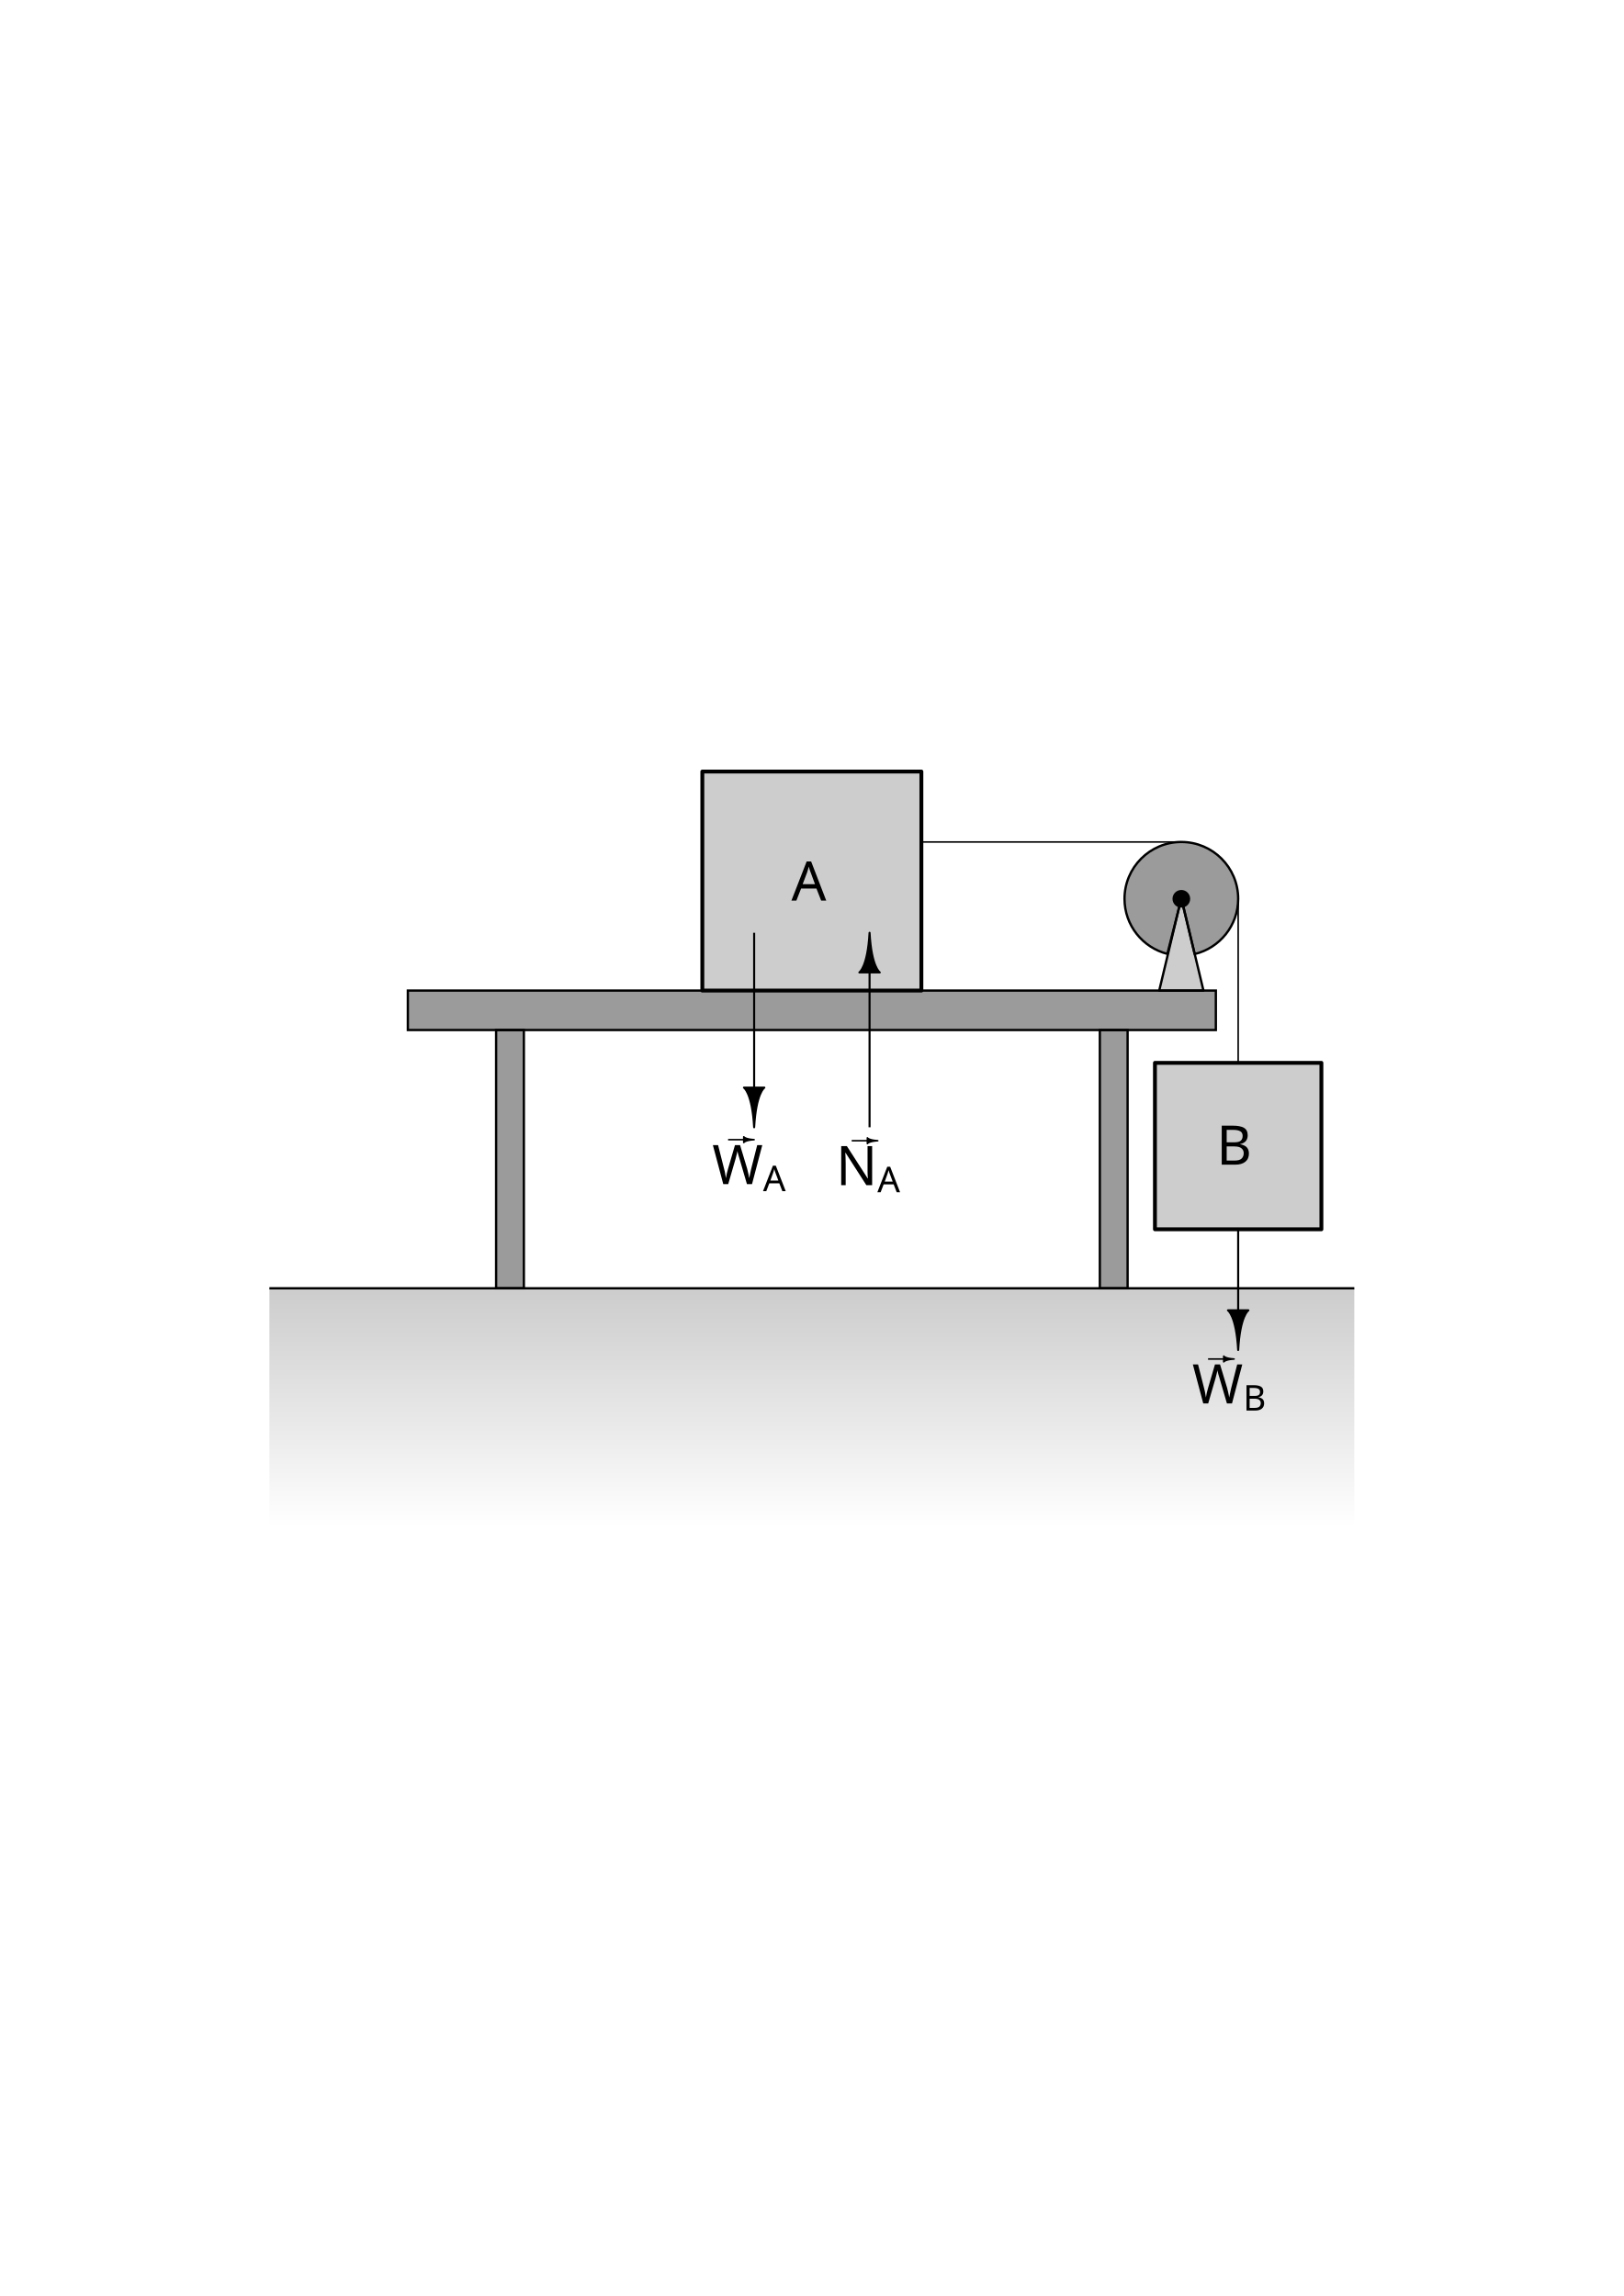
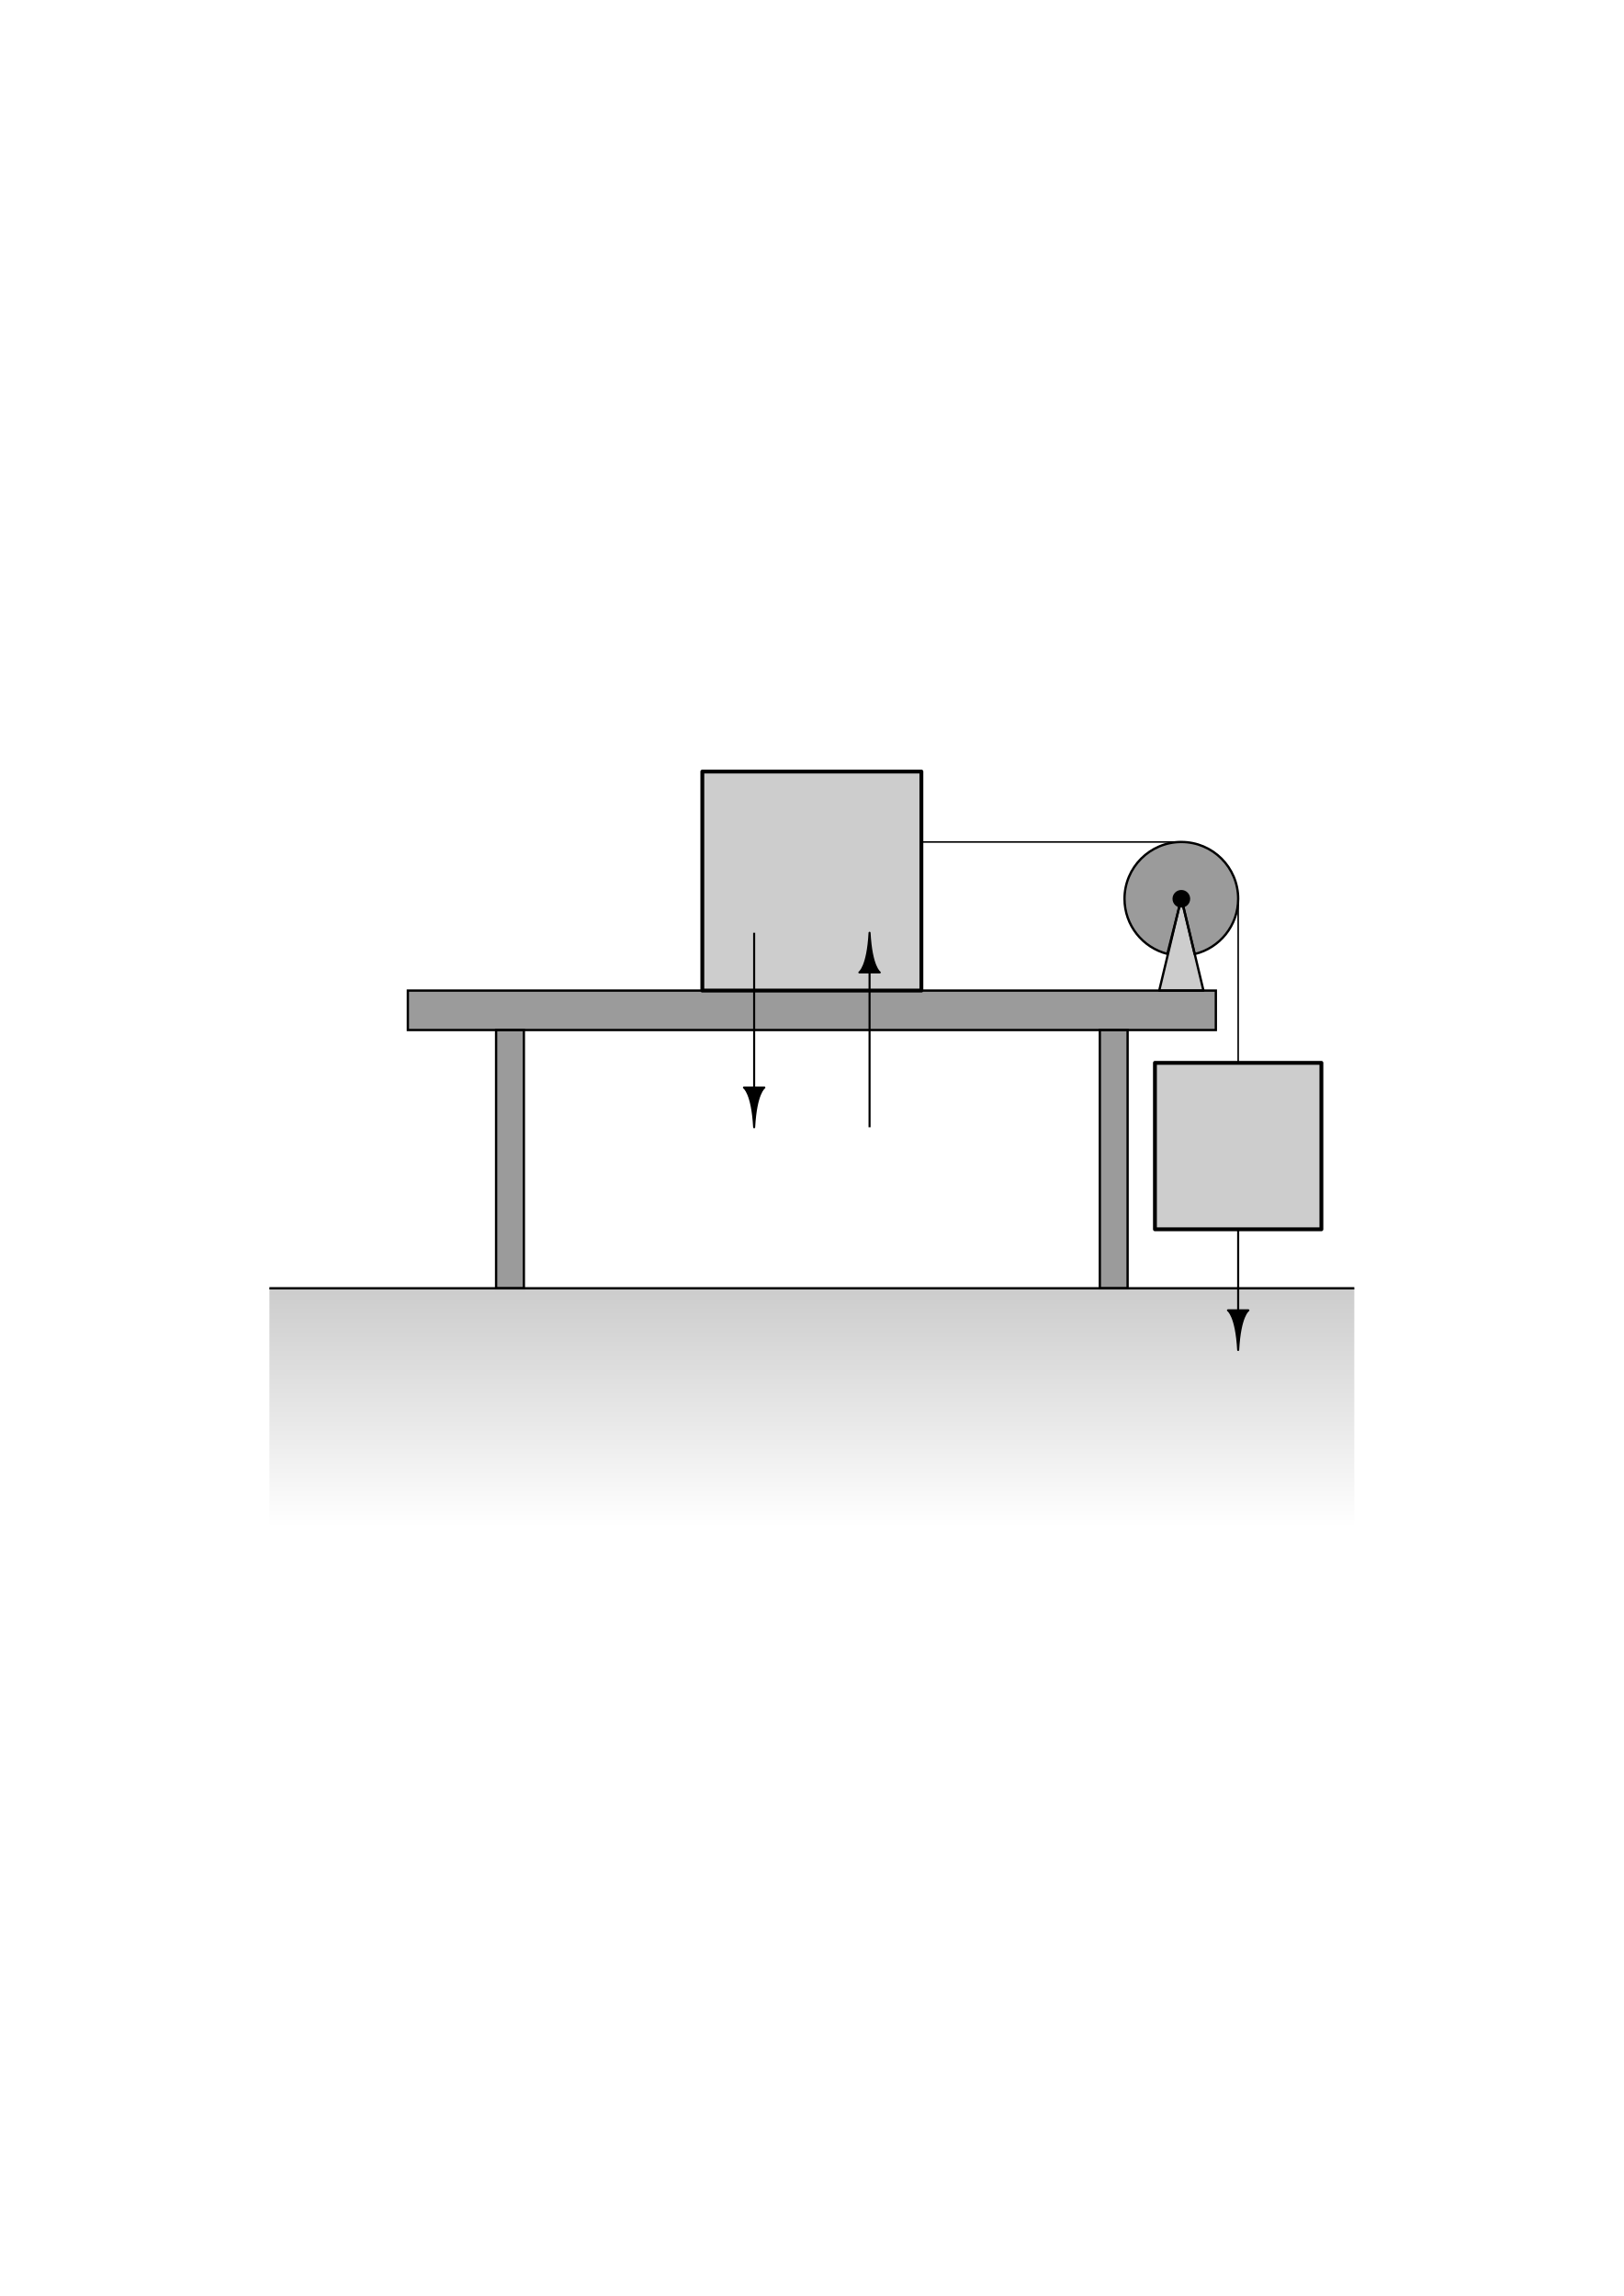
<svg xmlns="http://www.w3.org/2000/svg" xmlns:xlink="http://www.w3.org/1999/xlink" width="210mm" height="297mm" viewBox="0 0 210 297" version="1.1" id="svg6748">
  <defs id="defs6745">
    <linearGradient gradientTransform="matrix(0,0.2947017,-27.49865,0,2983.643,206.5472)" xlink:href="#linearGradient4496" id="linearGradient4498-86" x1="-135.54" y1="104.683" x2="-30.738" y2="104.683" gradientUnits="userSpaceOnUse" />
    <linearGradient id="linearGradient4496">
      <stop style="stop-color:#000000;stop-opacity:1;" offset="0" id="stop4492" />
      <stop style="stop-color:#000000;stop-opacity:0;" offset="1" id="stop4494" />
    </linearGradient>
  </defs>
  <g id="layer1">
    <path id="path1000-7" d="m 52.749,128.136 h 104.502 v 5.103 H 52.749 Z" style="fill:#000000;fill-opacity:0.392;stroke:#000000;stroke-width:0.3;stroke-linecap:butt;stroke-linejoin:miter;stroke-miterlimit:4;stroke-dasharray:none;stroke-opacity:1" />
    <path id="path2536-5" d="m 34.842,166.647 h 140.316" style="fill:none;stroke:#000000;stroke-width:0.3;stroke-linecap:butt;stroke-linejoin:miter;stroke-miterlimit:4;stroke-dasharray:none;stroke-opacity:1" />
    <path style="fill:#000000;fill-opacity:0.392;stroke:#000000;stroke-width:0.3;stroke-linecap:butt;stroke-linejoin:miter;stroke-miterlimit:4;stroke-dasharray:none;stroke-opacity:1" d="m 64.163,133.239 v 33.409 h 3.591 v -33.409 z" id="path2538-7" />
    <path id="path2540-2" d="m 142.246,133.239 v 33.409 h 3.591 v -33.409 z" style="fill:#000000;fill-opacity:0.392;stroke:#000000;stroke-width:0.3;stroke-linecap:butt;stroke-linejoin:miter;stroke-miterlimit:4;stroke-dasharray:none;stroke-opacity:1" />
    <rect y="99.805" x="90.835" height="28.331" width="28.331" id="rect1002-4" style="fill:#000000;fill-opacity:0.196;fill-rule:evenodd;stroke:#000000;stroke-width:0.5;stroke-linecap:round;stroke-linejoin:round;stroke-miterlimit:4;stroke-dasharray:none;stroke-dashoffset:0;stroke-opacity:1;paint-order:markers stroke fill" />
-     <text id="text1006-0" y="116.496" x="102.358" style="font-style:normal;font-variant:normal;font-weight:normal;font-stretch:normal;font-size:7.056px;line-height:1.25;font-family:'Math Symbols';-inkscape-font-specification:'Math Symbols';letter-spacing:0px;word-spacing:0px;fill:#000000;fill-opacity:1;stroke:none;stroke-width:0.265" xml:space="preserve">
-       <tspan style="font-style:normal;font-variant:normal;font-weight:normal;font-stretch:normal;font-family:'CMU Classical Serif';-inkscape-font-specification:'CMU Classical Serif';fill:#000000;fill-opacity:1;stroke-width:0.265" y="116.496" x="102.358" id="tspan1004-5">A</tspan>
-     </text>
    <rect style="fill:#000000;fill-opacity:0.196;fill-rule:evenodd;stroke:#000000;stroke-width:0.5;stroke-linecap:round;stroke-linejoin:round;stroke-miterlimit:4;stroke-dasharray:none;stroke-dashoffset:0;stroke-opacity:1;paint-order:markers stroke fill" id="rect1008-1" width="21.527" height="21.527" x="149.374" y="137.485" />
-     <text xml:space="preserve" style="font-style:normal;font-variant:normal;font-weight:normal;font-stretch:normal;font-size:7.056px;line-height:1.25;font-family:'Math Symbols';-inkscape-font-specification:'Math Symbols';letter-spacing:0px;word-spacing:0px;fill:#000000;fill-opacity:1;stroke:none;stroke-width:0.265" x="157.323" y="150.658" id="text1012-0">
-       <tspan id="tspan1010-8" x="157.323" y="150.658" style="font-style:normal;font-variant:normal;font-weight:normal;font-stretch:normal;font-family:'CMU Classical Serif';-inkscape-font-specification:'CMU Classical Serif';fill:#000000;fill-opacity:1;stroke-width:0.265">B</tspan>
-     </text>
    <g transform="translate(209.7676,15.99033)" id="g2943-4">
      <path style="fill:none;stroke:#000000;stroke-width:0.265px;stroke-linecap:butt;stroke-linejoin:miter;stroke-opacity:1" d="M -97.304,109.799 V 129.828" id="path849-1-3" />
      <path style="fill:#000000;fill-opacity:1;stroke:#000000;stroke-width:0.265;stroke-linecap:round;stroke-linejoin:round;stroke-miterlimit:4;stroke-dasharray:none;stroke-opacity:1" d="m -97.304,109.799 h -1.319 c 0,0 1.079,-0.671 1.319,-5.13 0.24,4.459 1.319,5.13 1.319,5.13 z" id="path872-7-3" />
-     </g>
-     <text id="text879-0-1-8" y="153.306" x="108.11" style="font-style:normal;font-variant:normal;font-weight:normal;font-stretch:normal;font-size:7.056px;line-height:1.25;font-family:'Math Symbols';-inkscape-font-specification:'Math Symbols';letter-spacing:0px;word-spacing:0px;fill:#000000;fill-opacity:1;stroke:none;stroke-width:0.265" xml:space="preserve">
-       <tspan style="font-style:normal;font-variant:normal;font-weight:normal;font-stretch:normal;font-family:'CMU Classical Serif';-inkscape-font-specification:'CMU Classical Serif';stroke-width:0.265" y="153.306" x="108.11" id="tspan877-7-7-4">N<tspan style="font-size:4.586px;baseline-shift:sub;stroke-width:0.265" id="tspan885-9-8-0">A</tspan>
-       </tspan>
-     </text>
-     <g transform="translate(-12.81836,51.68667)" id="g1033-7-7-8-5-1">
-       <path id="path1029-4-1-2-3-6" d="m 125,95.871 -2.028,-10e-7" style="fill:none;stroke:#000000;stroke-width:0.2;stroke-linecap:butt;stroke-linejoin:miter;stroke-miterlimit:4;stroke-dasharray:none;stroke-opacity:1" />
-       <path id="path1031-5-9-6-0-7" d="m 125,95.871 -1e-5,-0.372 c 0,0 0.176,0.304 1.342,0.372 -1.167,0.068 -1.342,0.372 -1.342,0.372 z" style="fill:#000000;fill-opacity:1;stroke:#000000;stroke-width:0.2;stroke-linecap:round;stroke-linejoin:round;stroke-miterlimit:4;stroke-dasharray:none;stroke-opacity:1" />
    </g>
    <g transform="matrix(1,0,0,-1,84.36664,417.792)" id="g3069-8-3-1">
      <path style="fill:none;stroke:#000000;stroke-width:0.265px;stroke-linecap:butt;stroke-linejoin:miter;stroke-opacity:1" d="m 75.771,248.296 v 10.484" id="path3065-1-6-1" />
      <path style="fill:#000000;fill-opacity:1;stroke:#000000;stroke-width:0.265;stroke-linecap:round;stroke-linejoin:round;stroke-miterlimit:4;stroke-dasharray:none;stroke-opacity:1" d="m 75.771,248.296 h -1.319 c 0,0 1.079,-0.671 1.319,-5.13 0.24,4.459 1.319,5.13 1.319,5.13 z" id="path3067-9-6-6" />
    </g>
-     <text xml:space="preserve" style="font-style:normal;font-variant:normal;font-weight:normal;font-stretch:normal;font-size:7.056px;line-height:1.25;font-family:'Math Symbols';-inkscape-font-specification:'Math Symbols';letter-spacing:0px;word-spacing:0px;fill:#000000;fill-opacity:1;stroke:none;stroke-width:0.265" x="154.199" y="181.542" id="text3075-2-0-5">
-       <tspan id="tspan3073-0-0-8" x="154.199" y="181.542" style="font-style:normal;font-variant:normal;font-weight:normal;font-stretch:normal;font-family:'CMU Classical Serif';-inkscape-font-specification:'CMU Classical Serif';stroke-width:0.265">W<tspan id="tspan3071-1-3-4" style="font-size:4.586px;baseline-shift:sub;stroke-width:0.265">B</tspan>
-       </tspan>
-     </text>
-     <g id="g3081-7-1-3" transform="translate(33.27012,79.92313)">
-       <path style="fill:none;stroke:#000000;stroke-width:0.2;stroke-linecap:butt;stroke-linejoin:miter;stroke-miterlimit:4;stroke-dasharray:none;stroke-opacity:1" d="m 125,95.871 -2.028,-10e-7" id="path3077-2-6-0" />
-       <path style="fill:#000000;fill-opacity:1;stroke:#000000;stroke-width:0.2;stroke-linecap:round;stroke-linejoin:round;stroke-miterlimit:4;stroke-dasharray:none;stroke-opacity:1" d="m 125,95.871 -1e-5,-0.372 c 0,0 0.176,0.304 1.342,0.372 -1.167,0.068 -1.342,0.372 -1.342,0.372 z" id="path3079-2-9-9" />
-     </g>
    <g transform="matrix(1,0,0,-1,194.8411,250.4872)" id="g2943-9-3-6-4">
      <path style="fill:none;stroke:#000000;stroke-width:0.265px;stroke-linecap:butt;stroke-linejoin:miter;stroke-opacity:1" d="M -97.304,109.799 V 129.828" id="path849-1-6-0-5-9" />
      <path style="fill:#000000;fill-opacity:1;stroke:#000000;stroke-width:0.265;stroke-linecap:round;stroke-linejoin:round;stroke-miterlimit:4;stroke-dasharray:none;stroke-opacity:1" d="m -97.304,109.799 h -1.319 c 0,0 1.079,-0.671 1.319,-5.13 0.24,4.459 1.319,5.13 1.319,5.13 z" id="path872-7-9-9-7-8" />
-     </g>
-     <text id="text879-0-1-1-6-4-1" y="153.17" x="92.123" style="font-style:normal;font-variant:normal;font-weight:normal;font-stretch:normal;font-size:7.056px;line-height:1.25;font-family:'Math Symbols';-inkscape-font-specification:'Math Symbols';letter-spacing:0px;word-spacing:0px;fill:#000000;fill-opacity:1;stroke:none;stroke-width:0.265" xml:space="preserve">
-       <tspan style="font-style:normal;font-variant:normal;font-weight:normal;font-stretch:normal;font-family:'CMU Classical Serif';-inkscape-font-specification:'CMU Classical Serif';stroke-width:0.265" y="153.17" x="92.123" id="tspan877-7-7-7-4-0-7">W<tspan style="font-size:4.586px;baseline-shift:sub;stroke-width:0.265" id="tspan885-9-8-8-3-7-0">A</tspan>
-       </tspan>
-     </text>
-     <g transform="translate(-28.80528,51.55069)" id="g1033-7-7-8-5-9-1-9-1">
-       <path id="path1029-4-1-2-3-8-3-8-1" d="m 125,95.871 -2.028,-10e-7" style="fill:none;stroke:#000000;stroke-width:0.2;stroke-linecap:butt;stroke-linejoin:miter;stroke-miterlimit:4;stroke-dasharray:none;stroke-opacity:1" />
-       <path id="path1031-5-9-6-0-3-5-5-0" d="m 125,95.871 -1e-5,-0.372 c 0,0 0.176,0.304 1.342,0.372 -1.167,0.068 -1.342,0.372 -1.342,0.372 z" style="fill:#000000;fill-opacity:1;stroke:#000000;stroke-width:0.2;stroke-linecap:round;stroke-linejoin:round;stroke-miterlimit:4;stroke-dasharray:none;stroke-opacity:1" />
    </g>
    <g id="g3648" transform="translate(-231.4123,27.8686)">
      <path id="path3611" d="m 382.392,95.522 c -3.185,-0.806 -5.542,-3.69 -5.542,-7.126 0,-4.059 3.291,-7.35 7.35,-7.35 4.059,10e-7 7.35,3.291 7.35,7.35 0,3.467 -2.4,6.373 -5.629,7.147 l -1.721,-7.147 z" style="opacity:1;fill:#000000;fill-opacity:0.392;fill-rule:evenodd;stroke:#000000;stroke-width:0.3;stroke-linecap:round;stroke-linejoin:round;stroke-miterlimit:4;stroke-dasharray:none;stroke-dashoffset:0;stroke-opacity:1;paint-order:markers stroke fill" />
      <path id="path3640" d="m 384.2,88.295 2.86,11.973 h -5.72 z" style="fill:#000000;fill-opacity:0.196;stroke:#000000;stroke-width:0.3;stroke-linecap:round;stroke-linejoin:round;stroke-miterlimit:4;stroke-dasharray:none;stroke-opacity:1" />
    </g>
    <path style="fill:none;stroke:#000000;stroke-width:0.2;stroke-linecap:butt;stroke-linejoin:miter;stroke-miterlimit:4;stroke-dasharray:none;stroke-opacity:1" d="m 160.138,116.265 v 21.22" id="path3652" />
    <path style="fill:none;stroke:#000000;stroke-width:0.2;stroke-linecap:butt;stroke-linejoin:miter;stroke-miterlimit:4;stroke-dasharray:none;stroke-opacity:1" d="m 152.788,108.915 h -33.622" id="path3654" />
    <circle style="fill:#000000;fill-opacity:1;fill-rule:evenodd;stroke:#000000;stroke-width:0.3;stroke-linecap:round;stroke-linejoin:round;stroke-miterlimit:4;stroke-dasharray:none;stroke-dashoffset:0;stroke-opacity:1;paint-order:markers stroke fill" id="path3679" cx="152.788" cy="116.265" r="0.992" />
    <path id="path1000-6-33" d="M 175.158,166.647 V 197.445 H 34.842 v -30.797 z" style="opacity:0.2;fill:url(#linearGradient4498-86);fill-opacity:1;stroke:none;stroke-width:0.3;stroke-linecap:butt;stroke-linejoin:miter;stroke-miterlimit:4;stroke-dasharray:none;stroke-opacity:1" />
+     <flowRoot xml:space="preserve" id="flowRoot2083" style="font-style:normal;font-variant:normal;font-weight:normal;font-stretch:normal;font-size:26.667px;line-height:1.25;font-family:'Math Symbols';-inkscape-font-specification:'Math Symbols';letter-spacing:0px;word-spacing:0px;fill:#000000;fill-opacity:1;stroke:none" transform="matrix(0.2645833,0,0,0.2645833,113.4834,92.59766)">
+       <flowRegion id="flowRegion2079">
+         <rect id="rect2077" width="405.427" height="110.414" x="150.69" y="314.739" />
+       </flowRegion>
+       <flowPara id="flowPara2081" style="font-style:normal;font-variant:normal;font-weight:normal;font-stretch:normal;font-size:32px;font-family:'CMU Serif';-inkscape-font-specification:'CMU Serif'">$\vec{\weight}_B$</flowPara>
+     </flowRoot>
+     <flowRoot xml:space="preserve" id="flowRoot2083-2" style="font-style:normal;font-variant:normal;font-weight:normal;font-stretch:normal;font-size:26.667px;line-height:1.25;font-family:'Math Symbols';-inkscape-font-specification:'Math Symbols';letter-spacing:0px;word-spacing:0px;fill:#000000;fill-opacity:1;stroke:none" transform="matrix(0.2645833,0,0,0.2645833,50.75596,62.73253)">
+       <flowRegion id="flowRegion2079-9">
+         <rect id="rect2077-7" width="405.427" height="110.414" x="150.69" y="314.739" />
+       </flowRegion>
+       <flowPara id="flowPara2081-9" style="font-style:normal;font-variant:normal;font-weight:normal;font-stretch:normal;font-size:32px;font-family:'CMU Serif';-inkscape-font-specification:'CMU Serif'">$\vec{\weight}_A$</flowPara>
+     </flowRoot>
+     <flowRoot xml:space="preserve" id="flowRoot2769" style="font-style:normal;font-variant:normal;font-weight:normal;font-stretch:normal;font-size:26.667px;line-height:1.25;font-family:'Math Symbols';-inkscape-font-specification:'Math Symbols';letter-spacing:0px;word-spacing:0px;fill:#000000;fill-opacity:1;stroke:none" transform="matrix(0.2645833,0,0,0.2645833,66.63096,62.73253)">
+       <flowRegion id="flowRegion2765">
+         <rect id="rect2763" width="405.427" height="110.414" x="150.69" y="314.739" />
+       </flowRegion>
+       <flowPara id="flowPara2767" style="font-style:normal;font-variant:normal;font-weight:normal;font-stretch:normal;font-size:32px;font-family:'CMU Serif';-inkscape-font-specification:'CMU Serif'">$\vec{N}_A$</flowPara>
+     </flowRoot>
+     <flowRoot xml:space="preserve" id="flowRoot2879" style="font-style:normal;font-variant:normal;font-weight:normal;font-stretch:normal;font-size:26.667px;line-height:1.25;font-family:'Math Symbols';-inkscape-font-specification:'Math Symbols';letter-spacing:0px;word-spacing:0px;fill:#000000;fill-opacity:1;stroke:none" transform="matrix(0.2645833,0,0,0.2645833,58.82179,24.326)">
+       <flowRegion id="flowRegion2875">
+         <rect id="rect2873" width="405.427" height="110.414" x="150.69" y="314.739" />
+       </flowRegion>
+       <flowPara id="flowPara2877" style="font-style:normal;font-variant:normal;font-weight:normal;font-stretch:normal;font-size:32px;font-family:'CMU Serif';-inkscape-font-specification:'CMU Serif'">$A$</flowPara>
+     </flowRoot>
+     <flowRoot xml:space="preserve" id="flowRoot2879-3" style="font-style:normal;font-variant:normal;font-weight:normal;font-stretch:normal;font-size:26.667px;line-height:1.25;font-family:'Math Symbols';-inkscape-font-specification:'Math Symbols';letter-spacing:0px;word-spacing:0px;fill:#000000;fill-opacity:1;stroke:none" transform="matrix(0.2645833,0,0,0.2645833,112.8137,59.0949)">
+       <flowRegion id="flowRegion2875-8">
+         <rect id="rect2873-4" width="405.427" height="110.414" x="150.69" y="314.739" />
+       </flowRegion>
+       <flowPara id="flowPara2877-5" style="font-style:normal;font-variant:normal;font-weight:normal;font-stretch:normal;font-size:32px;font-family:'CMU Serif';-inkscape-font-specification:'CMU Serif'">$B$</flowPara>
+     </flowRoot>
  </g>
</svg>
